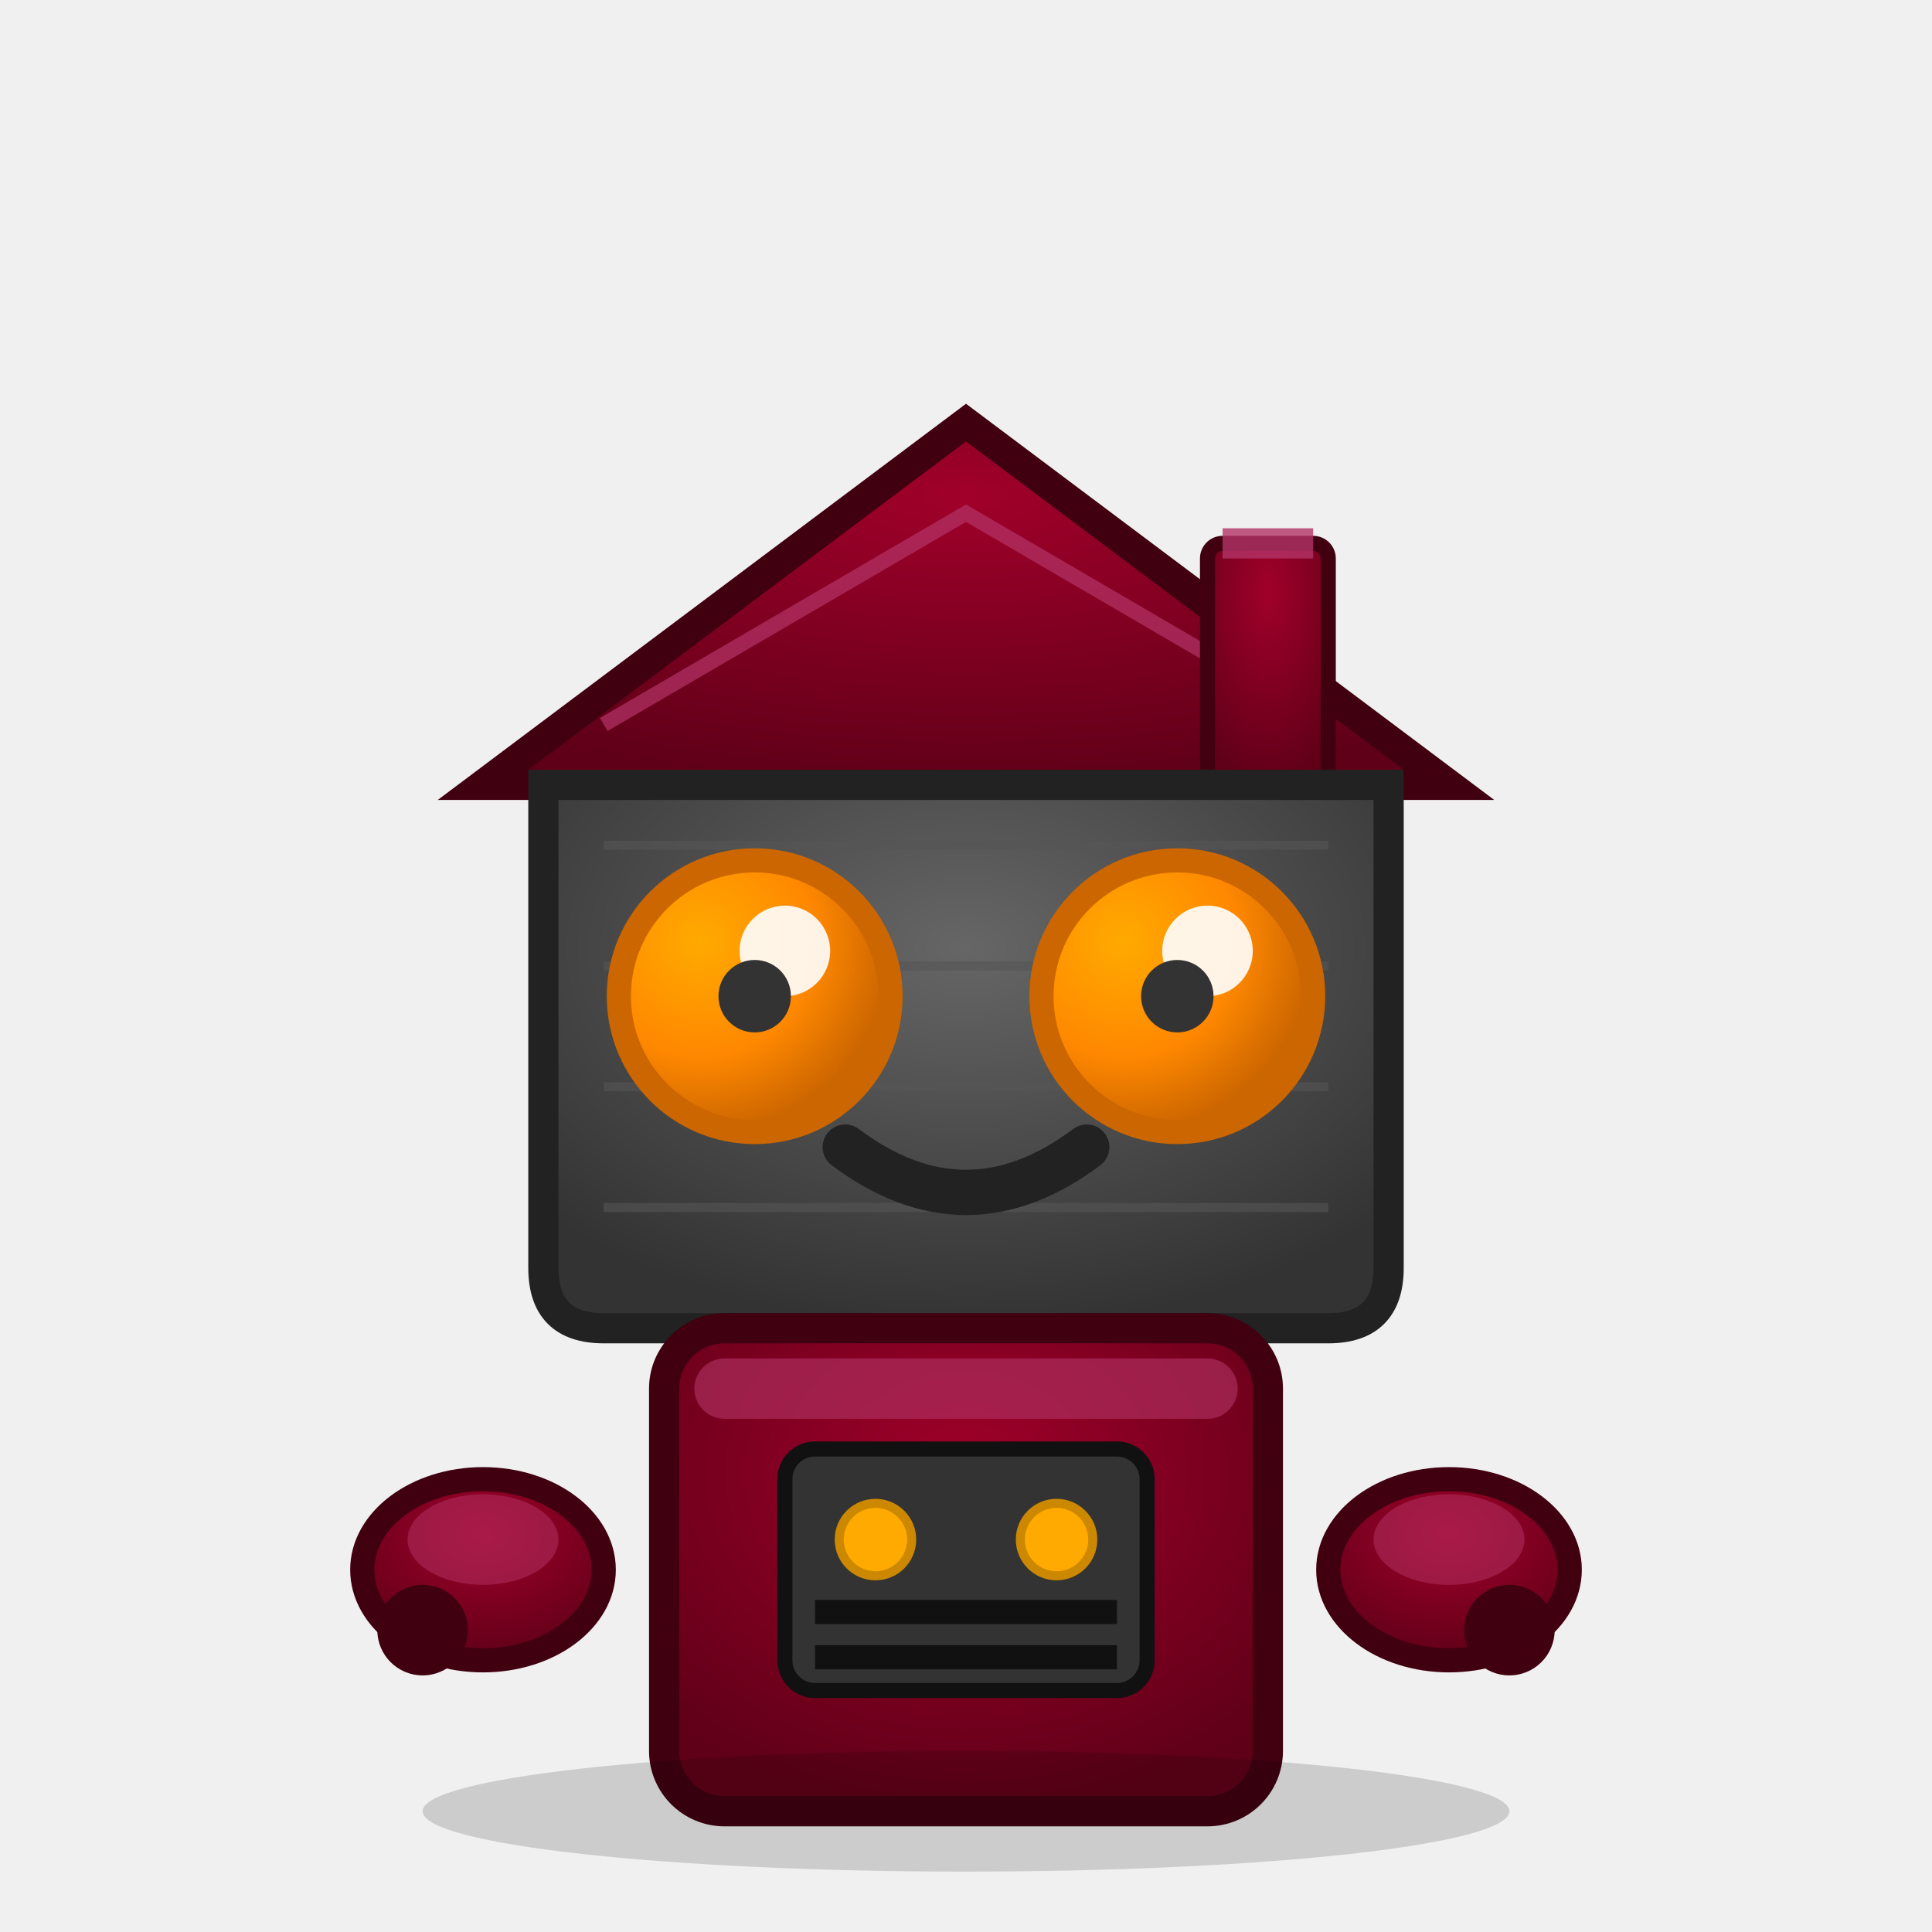
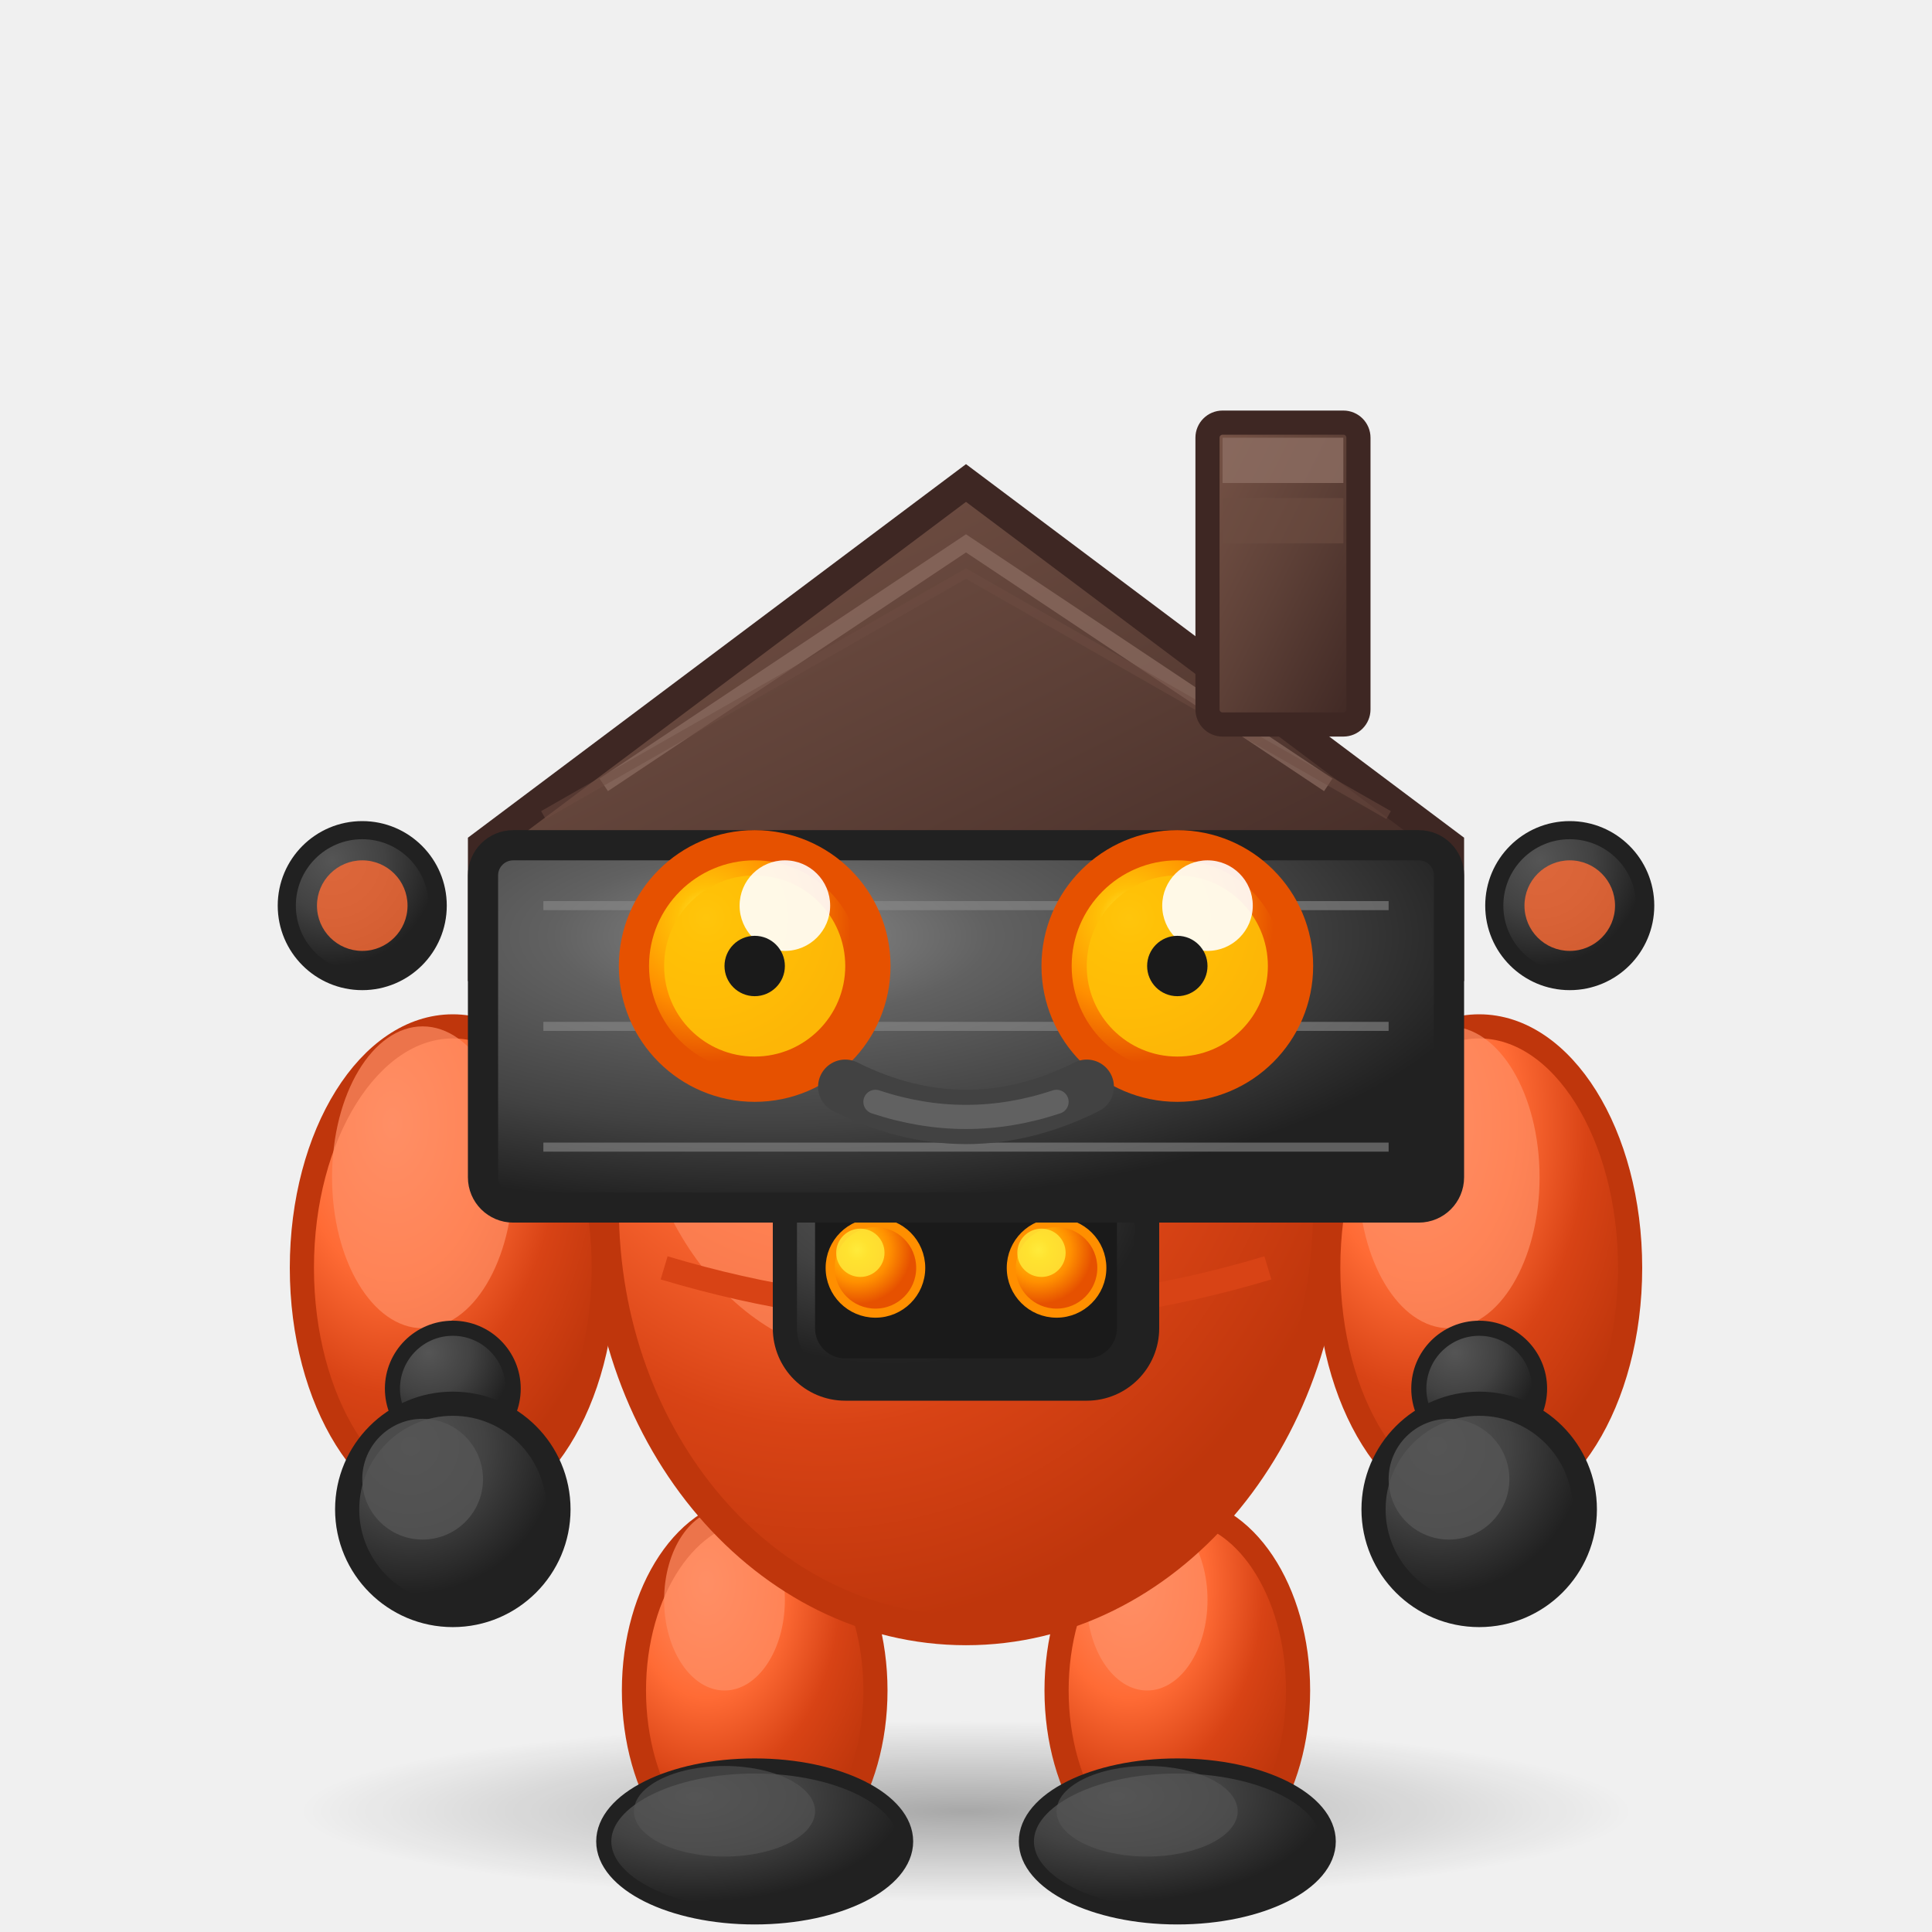
<svg xmlns="http://www.w3.org/2000/svg" width="64" height="64" viewBox="0 0 64 64" fill="none">
  <defs>
-     <radialGradient id="bodyGrad" cx="50%" cy="30%" r="70%">
-       <stop offset="0%" stop-color="#a0002a" />
-       <stop offset="100%" stop-color="#600018" />
+     <radialGradient id="orangeBody" cx="30%" cy="20%" r="80%">
+       <stop offset="0%" stop-color="#FF8F65" />
+       <stop offset="40%" stop-color="#FF6B35" />
+       <stop offset="70%" stop-color="#D84315" />
+       <stop offset="100%" stop-color="#BF360C" />
    </radialGradient>
-     <radialGradient id="headGrad" cx="50%" cy="30%" r="70%">
-       <stop offset="0%" stop-color="#666" />
-       <stop offset="100%" stop-color="#333" />
+     <radialGradient id="headMetal" cx="30%" cy="25%" r="75%">
+       <stop offset="0%" stop-color="#8A8A8A" />
+       <stop offset="30%" stop-color="#616161" />
+       <stop offset="70%" stop-color="#424242" />
+       <stop offset="100%" stop-color="#212121" />
    </radialGradient>
-     <radialGradient id="roofGrad" cx="50%" cy="20%" r="80%">
-       <stop offset="0%" stop-color="#a0002a" />
-       <stop offset="100%" stop-color="#600018" />
+     <radialGradient id="darkMetal" cx="30%" cy="20%" r="70%">
+       <stop offset="0%" stop-color="#555555" />
+       <stop offset="50%" stop-color="#424242" />
+       <stop offset="100%" stop-color="#212121" />
    </radialGradient>
-     <radialGradient id="eyeGrad" cx="30%" cy="30%" r="70%">
-       <stop offset="0%" stop-color="#ffaa00" />
-       <stop offset="60%" stop-color="#ff8800" />
-       <stop offset="100%" stop-color="#cc6600" />
+     <radialGradient id="eyeGlow" cx="30%" cy="30%" r="60%">
+       <stop offset="0%" stop-color="#FFEB3B" />
+       <stop offset="20%" stop-color="#FFC107" />
+       <stop offset="60%" stop-color="#FF8F00" />
+       <stop offset="100%" stop-color="#E65100" />
+     </radialGradient>
+     <linearGradient id="roofGrad" x1="0%" y1="0%" x2="100%" y2="100%">
+       <stop offset="0%" stop-color="#795548" />
+       <stop offset="50%" stop-color="#5D4037" />
+       <stop offset="100%" stop-color="#3E2723" />
+     </linearGradient>
+     <radialGradient id="shadow" cx="50%" cy="50%" r="50%">
+       <stop offset="0%" stop-color="#000000" stop-opacity="0.3" />
+       <stop offset="100%" stop-color="#000000" stop-opacity="0" />
    </radialGradient>
  </defs>
-   <g transform="translate(8, 4)">
-     <path d="M8 22 L24 10 L40 22 Z" fill="url(#roofGrad)" stroke="#400010" stroke-width="1" />
-     <path d="M12 20 L24 13 L36 20" stroke="#b33366" stroke-width="0.5" opacity="0.7" />
-     <rect x="32" y="14" width="4" height="8" rx="0.5" fill="url(#roofGrad)" stroke="#400010" stroke-width="0.5" />
-     <rect x="32.5" y="13.5" width="3" height="1" fill="#b33366" opacity="0.8" />
-     <path d="M10 22 L10 38 Q10 40 12 40 L36 40 Q38 40 38 38 L38 22 Z" fill="url(#headGrad)" stroke="#222" stroke-width="1" />
-     <line x1="12" y1="24" x2="36" y2="24" stroke="#555" stroke-width="0.3" opacity="0.6" />
-     <line x1="12" y1="28" x2="36" y2="28" stroke="#555" stroke-width="0.3" opacity="0.6" />
-     <line x1="12" y1="32" x2="36" y2="32" stroke="#555" stroke-width="0.3" opacity="0.6" />
-     <line x1="12" y1="36" x2="36" y2="36" stroke="#555" stroke-width="0.3" opacity="0.6" />
-     <circle cx="17" cy="29" r="4.5" fill="url(#eyeGrad)" stroke="#cc6600" stroke-width="0.8" />
-     <circle cx="31" cy="29" r="4.5" fill="url(#eyeGrad)" stroke="#cc6600" stroke-width="0.8" />
-     <circle cx="18" cy="27.5" r="1.5" fill="#fff" opacity="0.9" />
-     <circle cx="32" cy="27.5" r="1.5" fill="#fff" opacity="0.9" />
-     <circle cx="17" cy="29" r="1.2" fill="#333" />
-     <circle cx="31" cy="29" r="1.2" fill="#333" />
-     <path d="M20 34 Q24 37 28 34" stroke="#222" stroke-width="1.5" stroke-linecap="round" fill="none" />
-     <rect x="14" y="40" width="20" height="16" rx="2" fill="url(#bodyGrad)" stroke="#400010" stroke-width="1" />
-     <rect x="15" y="41" width="18" height="2" rx="1" fill="#b33366" opacity="0.6" />
-     <rect x="18" y="44" width="12" height="8" rx="1" fill="#333" stroke="#111" stroke-width="0.5" />
-     <circle cx="21" cy="47" r="1.2" fill="#ffaa00" stroke="#cc8800" stroke-width="0.3" />
-     <circle cx="27" cy="47" r="1.2" fill="#ffaa00" stroke="#cc8800" stroke-width="0.3" />
-     <rect x="19" y="49" width="10" height="0.8" fill="#111" />
-     <rect x="19" y="50.5" width="10" height="0.8" fill="#111" />
-     <ellipse cx="8" cy="48" rx="4" ry="3" fill="url(#bodyGrad)" stroke="#400010" stroke-width="0.8" />
-     <ellipse cx="40" cy="48" rx="4" ry="3" fill="url(#bodyGrad)" stroke="#400010" stroke-width="0.8" />
-     <ellipse cx="8" cy="47" rx="2.5" ry="1.5" fill="#b33366" opacity="0.5" />
-     <ellipse cx="40" cy="47" rx="2.5" ry="1.5" fill="#b33366" opacity="0.5" />
-     <circle cx="6" cy="50" r="1.5" fill="#400010" />
-     <circle cx="42" cy="50" r="1.5" fill="#400010" />
-   </g>
-   <ellipse cx="32" cy="60" rx="18" ry="2" fill="#000" opacity="0.15" />
+   <ellipse cx="32" cy="60" rx="22" ry="3" fill="url(#shadow)" />
+   <ellipse cx="25" cy="56" rx="4" ry="6" fill="url(#orangeBody)" stroke="#BF360C" stroke-width="0.8" />
+   <ellipse cx="39" cy="56" rx="4" ry="6" fill="url(#orangeBody)" stroke="#BF360C" stroke-width="0.8" />
+   <ellipse cx="24" cy="53" rx="2" ry="3" fill="#FF8F65" opacity="0.7" />
+   <ellipse cx="38" cy="53" rx="2" ry="3" fill="#FF8F65" opacity="0.7" />
+   <ellipse cx="25" cy="61" rx="5" ry="2.5" fill="url(#darkMetal)" stroke="#212121" stroke-width="0.5" />
+   <ellipse cx="39" cy="61" rx="5" ry="2.5" fill="url(#darkMetal)" stroke="#212121" stroke-width="0.5" />
+   <ellipse cx="24" cy="60" rx="3" ry="1.5" fill="#555555" opacity="0.6" />
+   <ellipse cx="38" cy="60" rx="3" ry="1.5" fill="#555555" opacity="0.6" />
+   <ellipse cx="32" cy="40" rx="12" ry="14" fill="url(#orangeBody)" stroke="#BF360C" stroke-width="1" />
+   <ellipse cx="29" cy="35" rx="8" ry="10" fill="#FF8F65" opacity="0.6" />
+   <path d="M22 35 Q32 38 42 35" stroke="#D84315" stroke-width="0.8" fill="none" />
+   <path d="M22 42 Q32 45 42 42" stroke="#D84315" stroke-width="0.8" fill="none" />
+   <rect x="26" y="38" width="12" height="8" rx="2" fill="url(#darkMetal)" stroke="#212121" stroke-width="0.8" />
+   <rect x="27" y="39" width="10" height="6" rx="1" fill="#1A1A1A" />
+   <circle cx="29" cy="42" r="1.5" fill="url(#eyeGlow)" stroke="#FF8F00" stroke-width="0.3" />
+   <circle cx="35" cy="42" r="1.5" fill="url(#eyeGlow)" stroke="#FF8F00" stroke-width="0.3" />
+   <circle cx="28.5" cy="41.5" r="0.8" fill="#FFEB3B" opacity="0.8" />
+   <circle cx="34.5" cy="41.5" r="0.8" fill="#FFEB3B" opacity="0.8" />
+   <ellipse cx="15" cy="42" rx="5" ry="8" fill="url(#orangeBody)" stroke="#BF360C" stroke-width="0.8" />
+   <ellipse cx="49" cy="42" rx="5" ry="8" fill="url(#orangeBody)" stroke="#BF360C" stroke-width="0.8" />
+   <ellipse cx="14" cy="39" rx="3" ry="5" fill="#FF8F65" opacity="0.7" />
+   <ellipse cx="48" cy="39" rx="3" ry="5" fill="#FF8F65" opacity="0.7" />
+   <circle cx="15" cy="46" r="2" fill="url(#darkMetal)" stroke="#212121" stroke-width="0.5" />
+   <circle cx="49" cy="46" r="2" fill="url(#darkMetal)" stroke="#212121" stroke-width="0.5" />
+   <circle cx="15" cy="50" r="3.5" fill="url(#darkMetal)" stroke="#212121" stroke-width="0.8" />
+   <circle cx="49" cy="50" r="3.5" fill="url(#darkMetal)" stroke="#212121" stroke-width="0.8" />
+   <circle cx="14" cy="49" r="2" fill="#555555" opacity="0.8" />
+   <circle cx="48" cy="49" r="2" fill="#555555" opacity="0.8" />
+   <path d="M16 28 L32 16 L48 28 L48 32 L16 32 Z" fill="url(#roofGrad)" stroke="#3E2723" stroke-width="1" />
+   <path d="M20 26 L32 18 L44 26" stroke="#8D6E63" stroke-width="0.5" opacity="0.7" />
+   <path d="M18 27 L32 19 L46 27" stroke="#6D4C41" stroke-width="0.3" opacity="0.5" />
+   <rect x="16" y="28" width="32" height="12" rx="1" fill="url(#headMetal)" stroke="#212121" stroke-width="1" />
+   <line x1="18" y1="30" x2="46" y2="30" stroke="#8A8A8A" stroke-width="0.3" opacity="0.6" />
+   <line x1="18" y1="34" x2="46" y2="34" stroke="#8A8A8A" stroke-width="0.3" opacity="0.6" />
+   <line x1="18" y1="38" x2="46" y2="38" stroke="#8A8A8A" stroke-width="0.3" opacity="0.6" />
+   <rect x="40" y="14" width="5" height="10" rx="0.5" fill="url(#roofGrad)" stroke="#3E2723" stroke-width="0.8" />
+   <rect x="40.5" y="14.5" width="4" height="1.5" fill="#8D6E63" opacity="0.8" />
+   <rect x="40.5" y="16.5" width="4" height="1.5" fill="#6D4C41" opacity="0.6" />
+   <circle cx="12" cy="30" r="2.5" fill="url(#darkMetal)" stroke="#212121" stroke-width="0.6" />
+   <circle cx="52" cy="30" r="2.5" fill="url(#darkMetal)" stroke="#212121" stroke-width="0.6" />
+   <circle cx="12" cy="30" r="1.5" fill="#FF6B35" opacity="0.8" />
+   <circle cx="52" cy="30" r="1.5" fill="#FF6B35" opacity="0.8" />
+   <circle cx="25" cy="32" r="4" fill="url(#eyeGlow)" stroke="#E65100" stroke-width="1" />
+   <circle cx="39" cy="32" r="4" fill="url(#eyeGlow)" stroke="#E65100" stroke-width="1" />
+   <circle cx="25" cy="32" r="3" fill="#FFC107" opacity="0.9" />
+   <circle cx="39" cy="32" r="3" fill="#FFC107" opacity="0.9" />
+   <circle cx="26" cy="30" r="1.5" fill="#FFFFFF" opacity="0.9" />
+   <circle cx="40" cy="30" r="1.5" fill="#FFFFFF" opacity="0.9" />
+   <circle cx="25" cy="32" r="1" fill="#1A1A1A" />
+   <circle cx="39" cy="32" r="1" fill="#1A1A1A" />
+   <path d="M28 36 Q32 38 36 36" stroke="#424242" stroke-width="1.8" fill="none" stroke-linecap="round" />
+   <path d="M29 36.5 Q32 37.5 35 36.5" stroke="#616161" stroke-width="0.8" fill="none" stroke-linecap="round" />
</svg>
